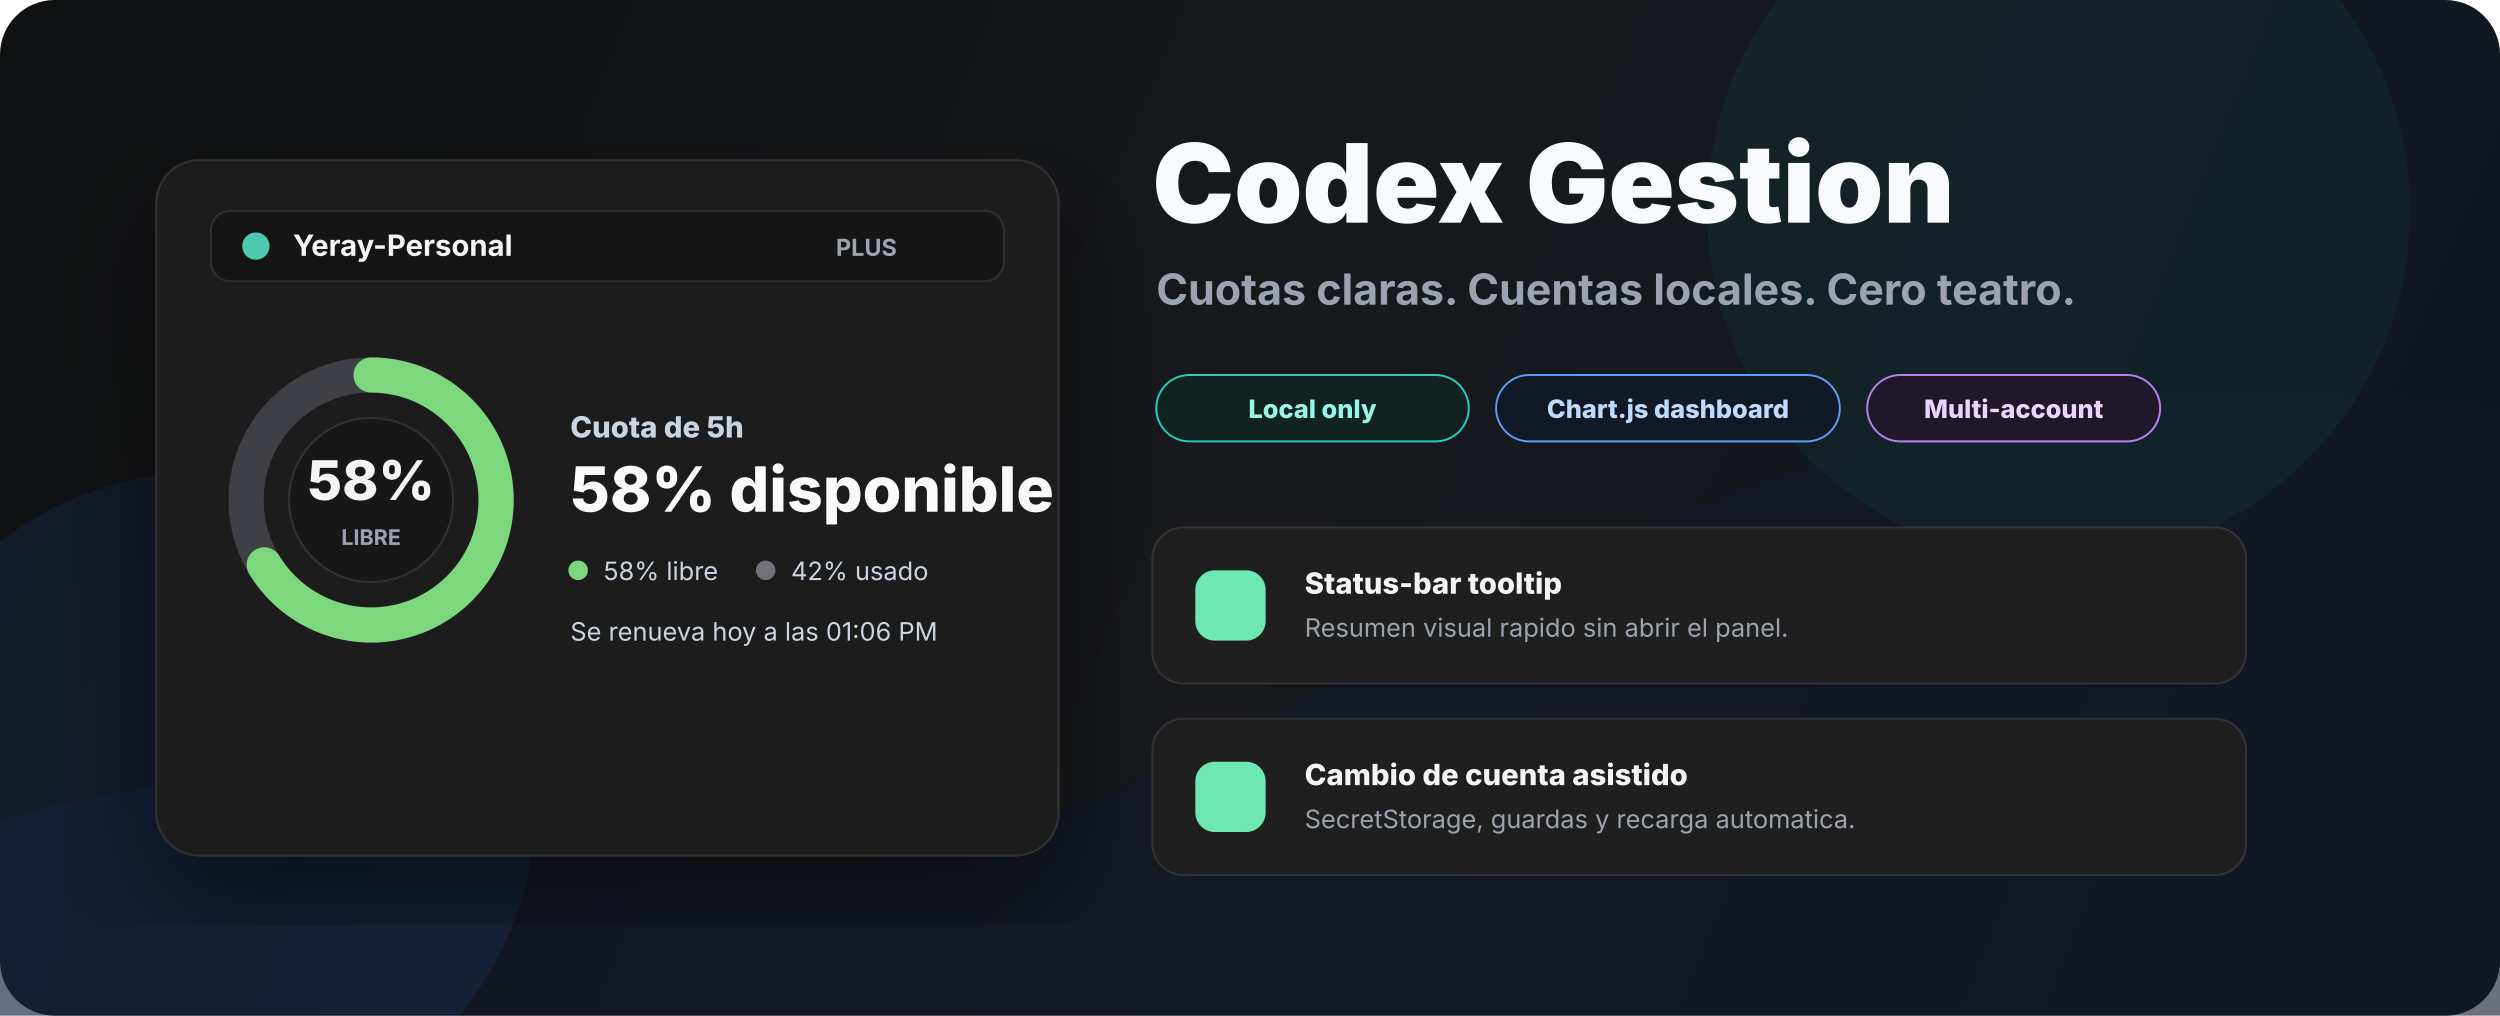
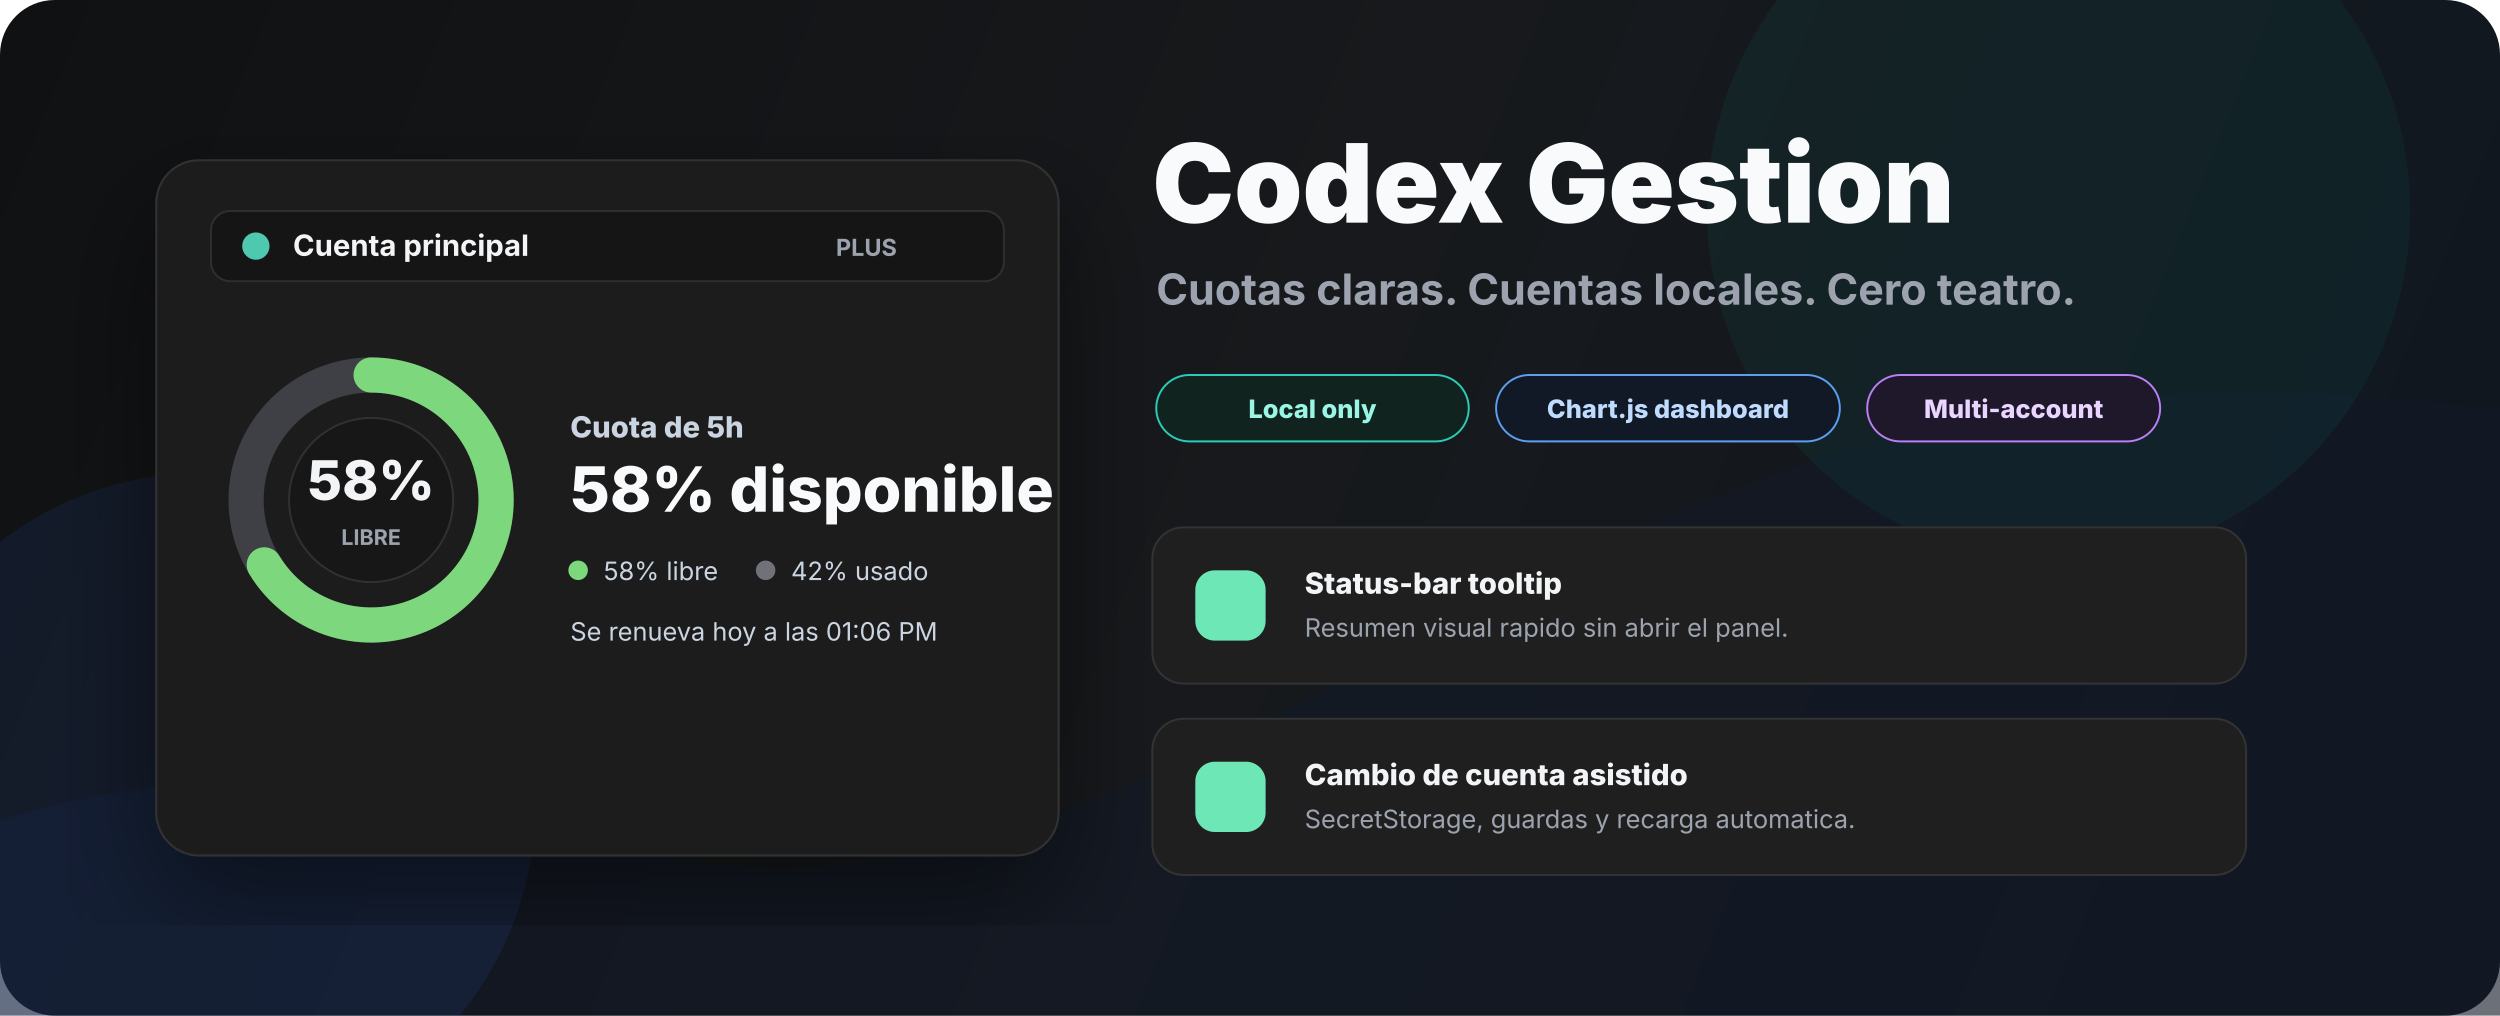
<svg xmlns="http://www.w3.org/2000/svg" width="1280" height="520" viewBox="0 0 1280 520" role="img" aria-labelledby="title desc">
  <defs>
    <linearGradient id="bg" x1="0" y1="0" x2="1280" y2="520" gradientUnits="userSpaceOnUse">
      <stop stop-color="#101112" />
      <stop offset="0.5" stop-color="#17191c" />
      <stop offset="1" stop-color="#0f1720" />
    </linearGradient>
    <linearGradient id="accent" x1="180" y1="120" x2="1080" y2="440" gradientUnits="userSpaceOnUse">
      <stop stop-color="#6ee7b7" />
      <stop offset="0.55" stop-color="#60a5fa" />
      <stop offset="1" stop-color="#c084fc" />
    </linearGradient>
    <filter id="soft" x="-10%" y="-10%" width="120%" height="120%">
      <feDropShadow dx="0" dy="24" stdDeviation="28" flood-color="#000" flood-opacity="0.45" />
    </filter>
  </defs>
  <rect width="1280" height="520" rx="28" fill="url(#bg)" />
  <path d="M0 420 C230 350 310 500 530 420 C770 333 910 160 1280 210 L1280 520 L0 520 Z" fill="#111827" opacity="0.62" />
  <circle cx="1054" cy="108" r="180" fill="#0f766e" opacity="0.10" />
  <circle cx="104" cy="412" r="170" fill="#2563eb" opacity="0.10" />
  <g transform="translate(80 82)">
    <rect width="462" height="356" rx="22" fill="#1f1f1f" stroke="#323232" filter="url(#soft)" />
    <rect x="28" y="26" width="406" height="36" rx="10" fill="#151515" stroke="#2f2f2f" />
    <circle cx="51" cy="44" r="7" fill="#4ec9b0" />
-     <text x="70" y="49" font-family="Inter, Segoe UI, Arial" font-size="15" font-weight="700" fill="#f3f4f6">Yeray-Personal</text>
+     <text x="70" y="49" font-family="Inter, Segoe UI, Arial" font-size="15" font-weight="700" fill="#f3f4f6">Cuenta principal</text>
    <text x="348" y="49" font-family="Inter, Segoe UI, Arial" font-size="12" font-weight="700" fill="#9ca3af">PLUS</text>
    <g transform="translate(28 92)">
      <circle cx="82" cy="82" r="64" fill="none" stroke="#3f3f46" stroke-width="18" />
      <path d="M82 18a64 64 0 1 1-54.7 97.2" fill="none" stroke="#7dd87d" stroke-width="18" stroke-linecap="round" />
      <circle cx="82" cy="82" r="42" fill="#171717" stroke="#313131" />
      <text x="82" y="82" text-anchor="middle" font-family="Inter, Segoe UI, Arial" font-size="28" font-weight="800" fill="#f3f4f6">58%</text>
      <text x="82" y="105" text-anchor="middle" font-family="Inter, Segoe UI, Arial" font-size="11" font-weight="700" fill="#9ca3af">LIBRE</text>
      <text x="184" y="50" font-family="Inter, Segoe UI, Arial" font-size="15" font-weight="800" fill="#cbd5e1">Cuota de 5h</text>
      <text x="184" y="88" font-family="Inter, Segoe UI, Arial" font-size="32" font-weight="800" fill="#f8fafc">58% disponible</text>
      <circle cx="188" cy="118" r="5" fill="#7dd87d" />
      <text x="201" y="123" font-family="Inter, Segoe UI, Arial" font-size="13" fill="#cbd5e1">58% libre</text>
      <circle cx="284" cy="118" r="5" fill="#71717a" />
      <text x="297" y="123" font-family="Inter, Segoe UI, Arial" font-size="13" fill="#cbd5e1">42% usado</text>
      <text x="184" y="154" font-family="Inter, Segoe UI, Arial" font-size="13" fill="#cbd5e1">Se renueva hoy a las 01:06 PM</text>
    </g>
  </g>
  <g transform="translate(590 80)">
    <text x="0" y="34" font-family="Inter, Segoe UI, Arial" font-size="56" font-weight="850" fill="#f8fafc">Codex Gestion</text>
    <text x="2" y="76" font-family="Inter, Segoe UI, Arial" font-size="22" font-weight="650" fill="#9ca3af">Cuotas claras. Cuentas locales. Cero teatro.</text>
    <rect x="2" y="112" width="160" height="34" rx="17" fill="#10241f" stroke="#2dd4bf" opacity="0.95" />
    <text x="82" y="134" text-anchor="middle" font-family="Inter, Segoe UI, Arial" font-size="13" font-weight="800" fill="#99f6e4">Local only</text>
    <rect x="176" y="112" width="176" height="34" rx="17" fill="#111827" stroke="#60a5fa" opacity="0.95" />
    <text x="264" y="134" text-anchor="middle" font-family="Inter, Segoe UI, Arial" font-size="13" font-weight="800" fill="#bfdbfe">Chart.js dashboard</text>
    <rect x="366" y="112" width="150" height="34" rx="17" fill="#1f172a" stroke="#c084fc" opacity="0.95" />
    <text x="441" y="134" text-anchor="middle" font-family="Inter, Segoe UI, Arial" font-size="13" font-weight="800" fill="#e9d5ff">Multi-account</text>
    <g transform="translate(0 190)">
      <rect width="560" height="80" rx="16" fill="#1f1f1f" stroke="#333" />
      <rect x="22" y="22" width="36" height="36" rx="10" fill="url(#accent)" />
      <text x="78" y="34" font-family="Inter, Segoe UI, Arial" font-size="15" font-weight="800" fill="#f3f4f6">Status-bar tooltip</text>
      <text x="78" y="56" font-family="Inter, Segoe UI, Arial" font-size="13" fill="#9ca3af">Resumen visual rapido sin abrir el panel.</text>
    </g>
    <g transform="translate(0 288)">
      <rect width="560" height="80" rx="16" fill="#1f1f1f" stroke="#333" />
      <rect x="22" y="22" width="36" height="36" rx="10" fill="url(#accent)" />
      <text x="78" y="34" font-family="Inter, Segoe UI, Arial" font-size="15" font-weight="800" fill="#f3f4f6">Cambio de cuenta asistido</text>
      <text x="78" y="56" font-family="Inter, Segoe UI, Arial" font-size="13" fill="#9ca3af">SecretStorage, guardas y recarga automatica.</text>
    </g>
  </g>
</svg>
